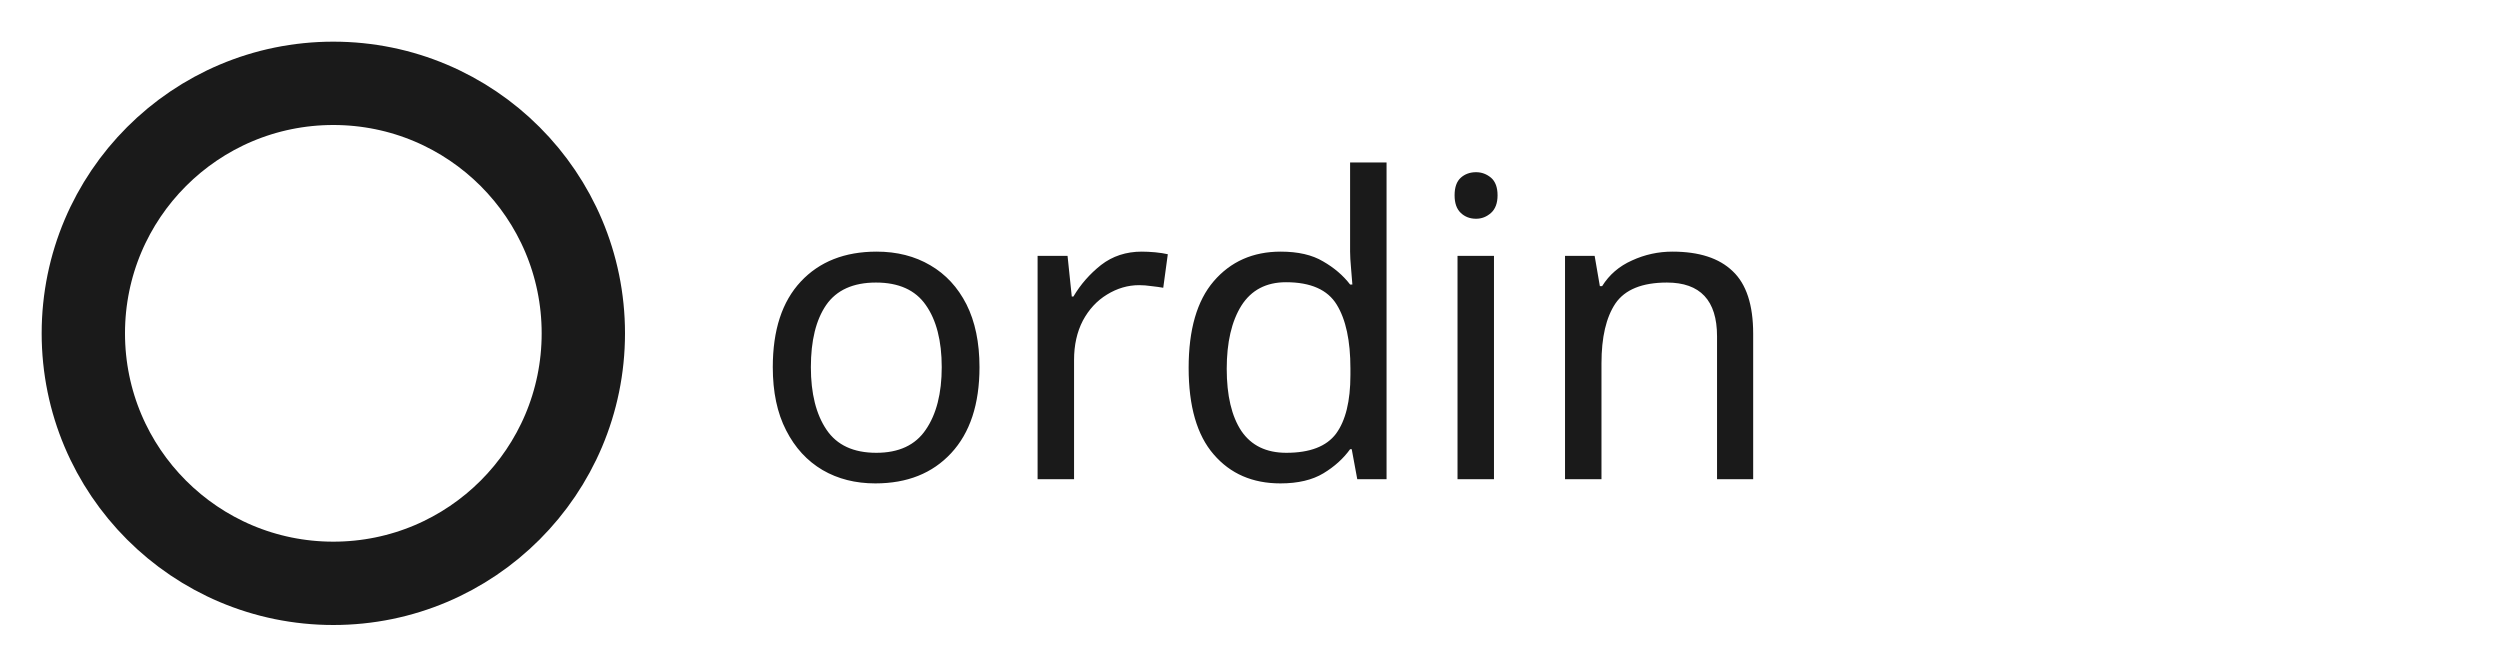
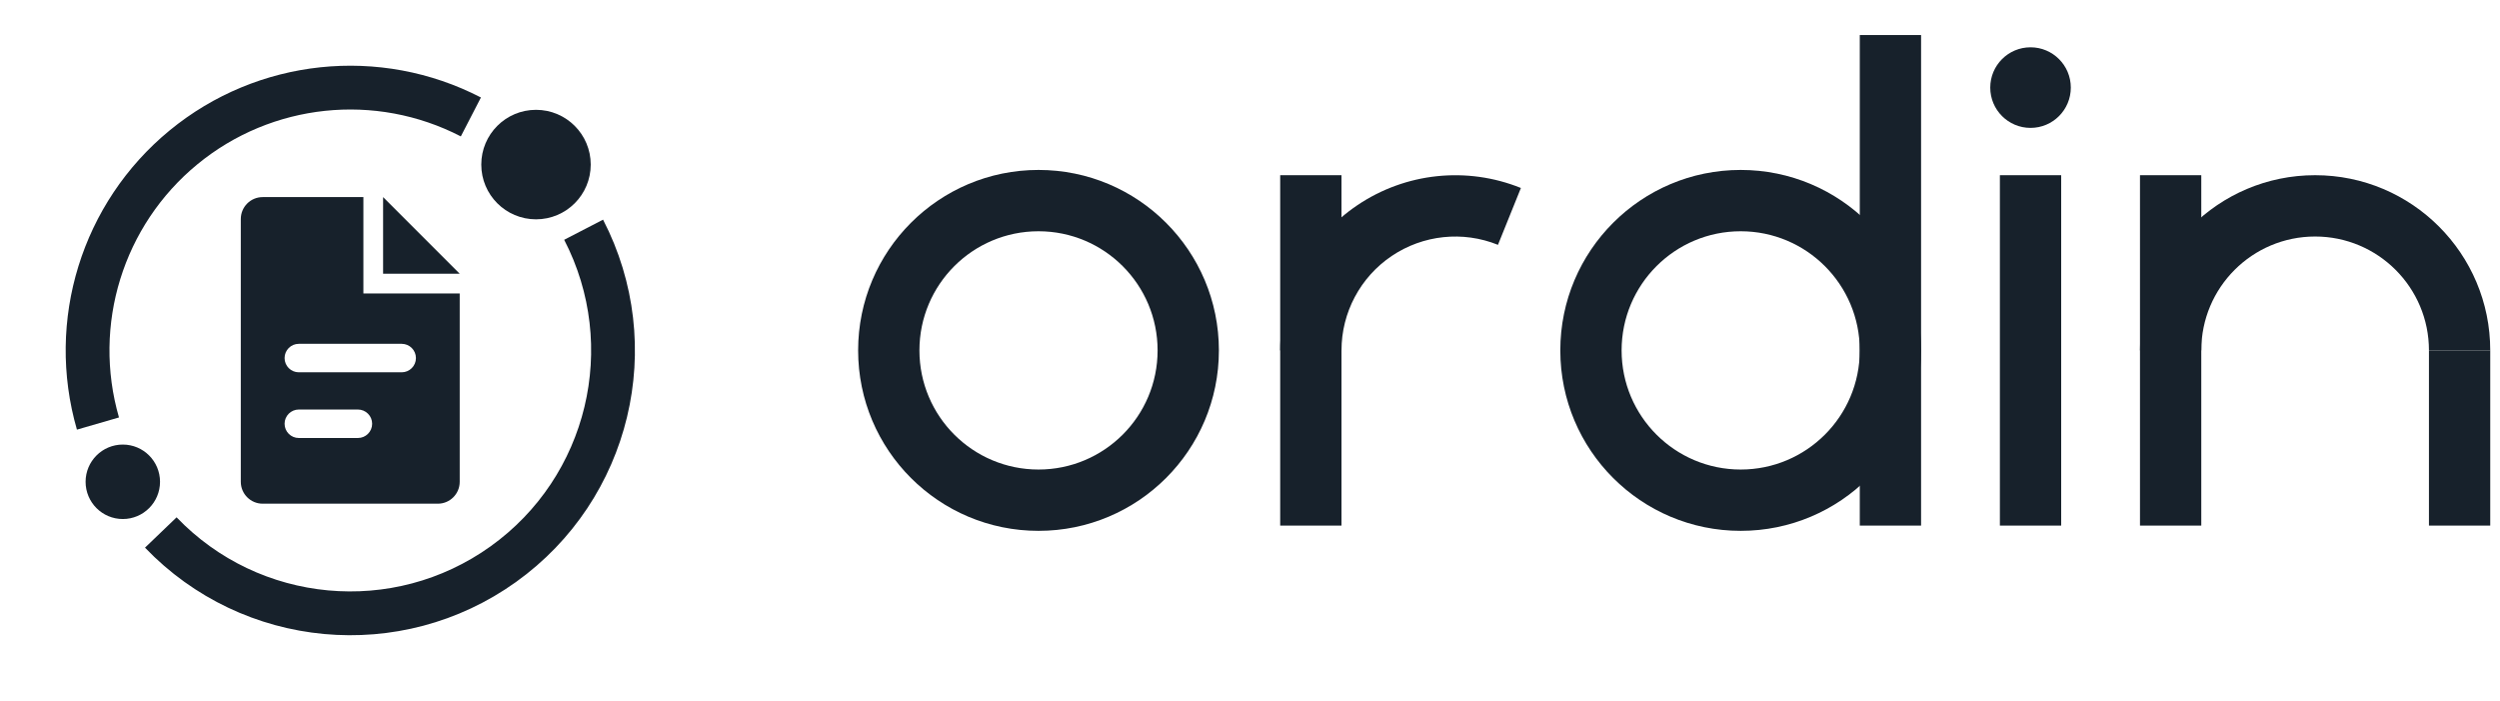
- <svg xmlns="http://www.w3.org/2000/svg" viewBox="0 0 120 32" width="120" height="32" role="img" aria-label="ordin">
-   <circle cx="16" cy="16" r="12" fill="none" stroke="#1A1A1A" stroke-width="4" />
-   <text x="36" y="23" font-family="sans-serif" font-size="20" fill="#1A1A1A">ordin</text>
+ <svg xmlns="http://www.w3.org/2000/svg" viewBox="0 -4 285.39 80" fill="#17212B" role="img" aria-label="ordin">
+   <g transform="translate(0 -4) scale(1.25)">
+     <path fill="none" stroke="#17212B" stroke-width="4" d="M53.32 20.98A24 24 0 0 1 14.69 48.63M8.95 38.68A24 24 0 0 1 43.02 10.68" />
+     <path fill-rule="evenodd" d="M24 18H33.2V26.8H42V44a2 2 0 0 1 -2 2H24a2 2 0 0 1 -2 -2V20a2 2 0 0 1 2 -2ZM27.3 31.4H36.7a1.3 1.3 0 0 1 0 2.6H27.3a1.3 1.3 0 0 1 0 -2.6ZM27.3 37.4H32.7a1.3 1.3 0 0 1 0 2.6H27.3a1.3 1.3 0 0 1 0 -2.6Z" />
+     <path d="M35 18L42 25H35Z" />
+     <circle cx="48.97" cy="15.03" r="5" />
+     <circle cx="11.22" cy="44" r="3.4" />
+   </g>
+   <g transform="translate(98 0)">
+     <path fill-rule="evenodd" d="M0 36a20.6 20.6 0 1 0 41.2 0a20.6 20.6 0 1 0 -41.2 0ZM7 36a13.6 13.6 0 1 1 27.2 0a13.6 13.6 0 1 1 -27.2 0Z" />
+     <path fill-rule="evenodd" d="M48.2 16h7v40h-7Z" />
+     <path fill-rule="evenodd" d="M48.2 36A20 20 0 0 1 75.69 17.46L73.07 23.95A13 13 0 0 0 55.2 36Z" />
+     <path fill-rule="evenodd" d="M80.19 36a20.6 20.6 0 1 0 41.2 0a20.6 20.6 0 1 0 -41.2 0ZM87.19 36a13.6 13.6 0 1 1 27.2 0a13.6 13.6 0 1 1 -27.2 0Z" />
+     <path fill-rule="evenodd" d="M114.39 0h7v56h-7Z" />
+     <path fill-rule="evenodd" d="M130.39 16h7v40h-7Z" />
+     <path fill-rule="evenodd" d="M129.29 6a4.6 4.6 0 1 0 9.2 0a4.6 4.6 0 1 0 -9.2 0Z" />
+     <path fill-rule="evenodd" d="M146.39 16h7v40h-7Z" />
+     <path fill-rule="evenodd" d="M146.39 36A20 20 0 0 1 186.39 36L179.39 36A13 13 0 0 0 153.39 36Z" />
+     <path fill-rule="evenodd" d="M179.39 36h7v20h-7Z" />
+   </g>
</svg>
